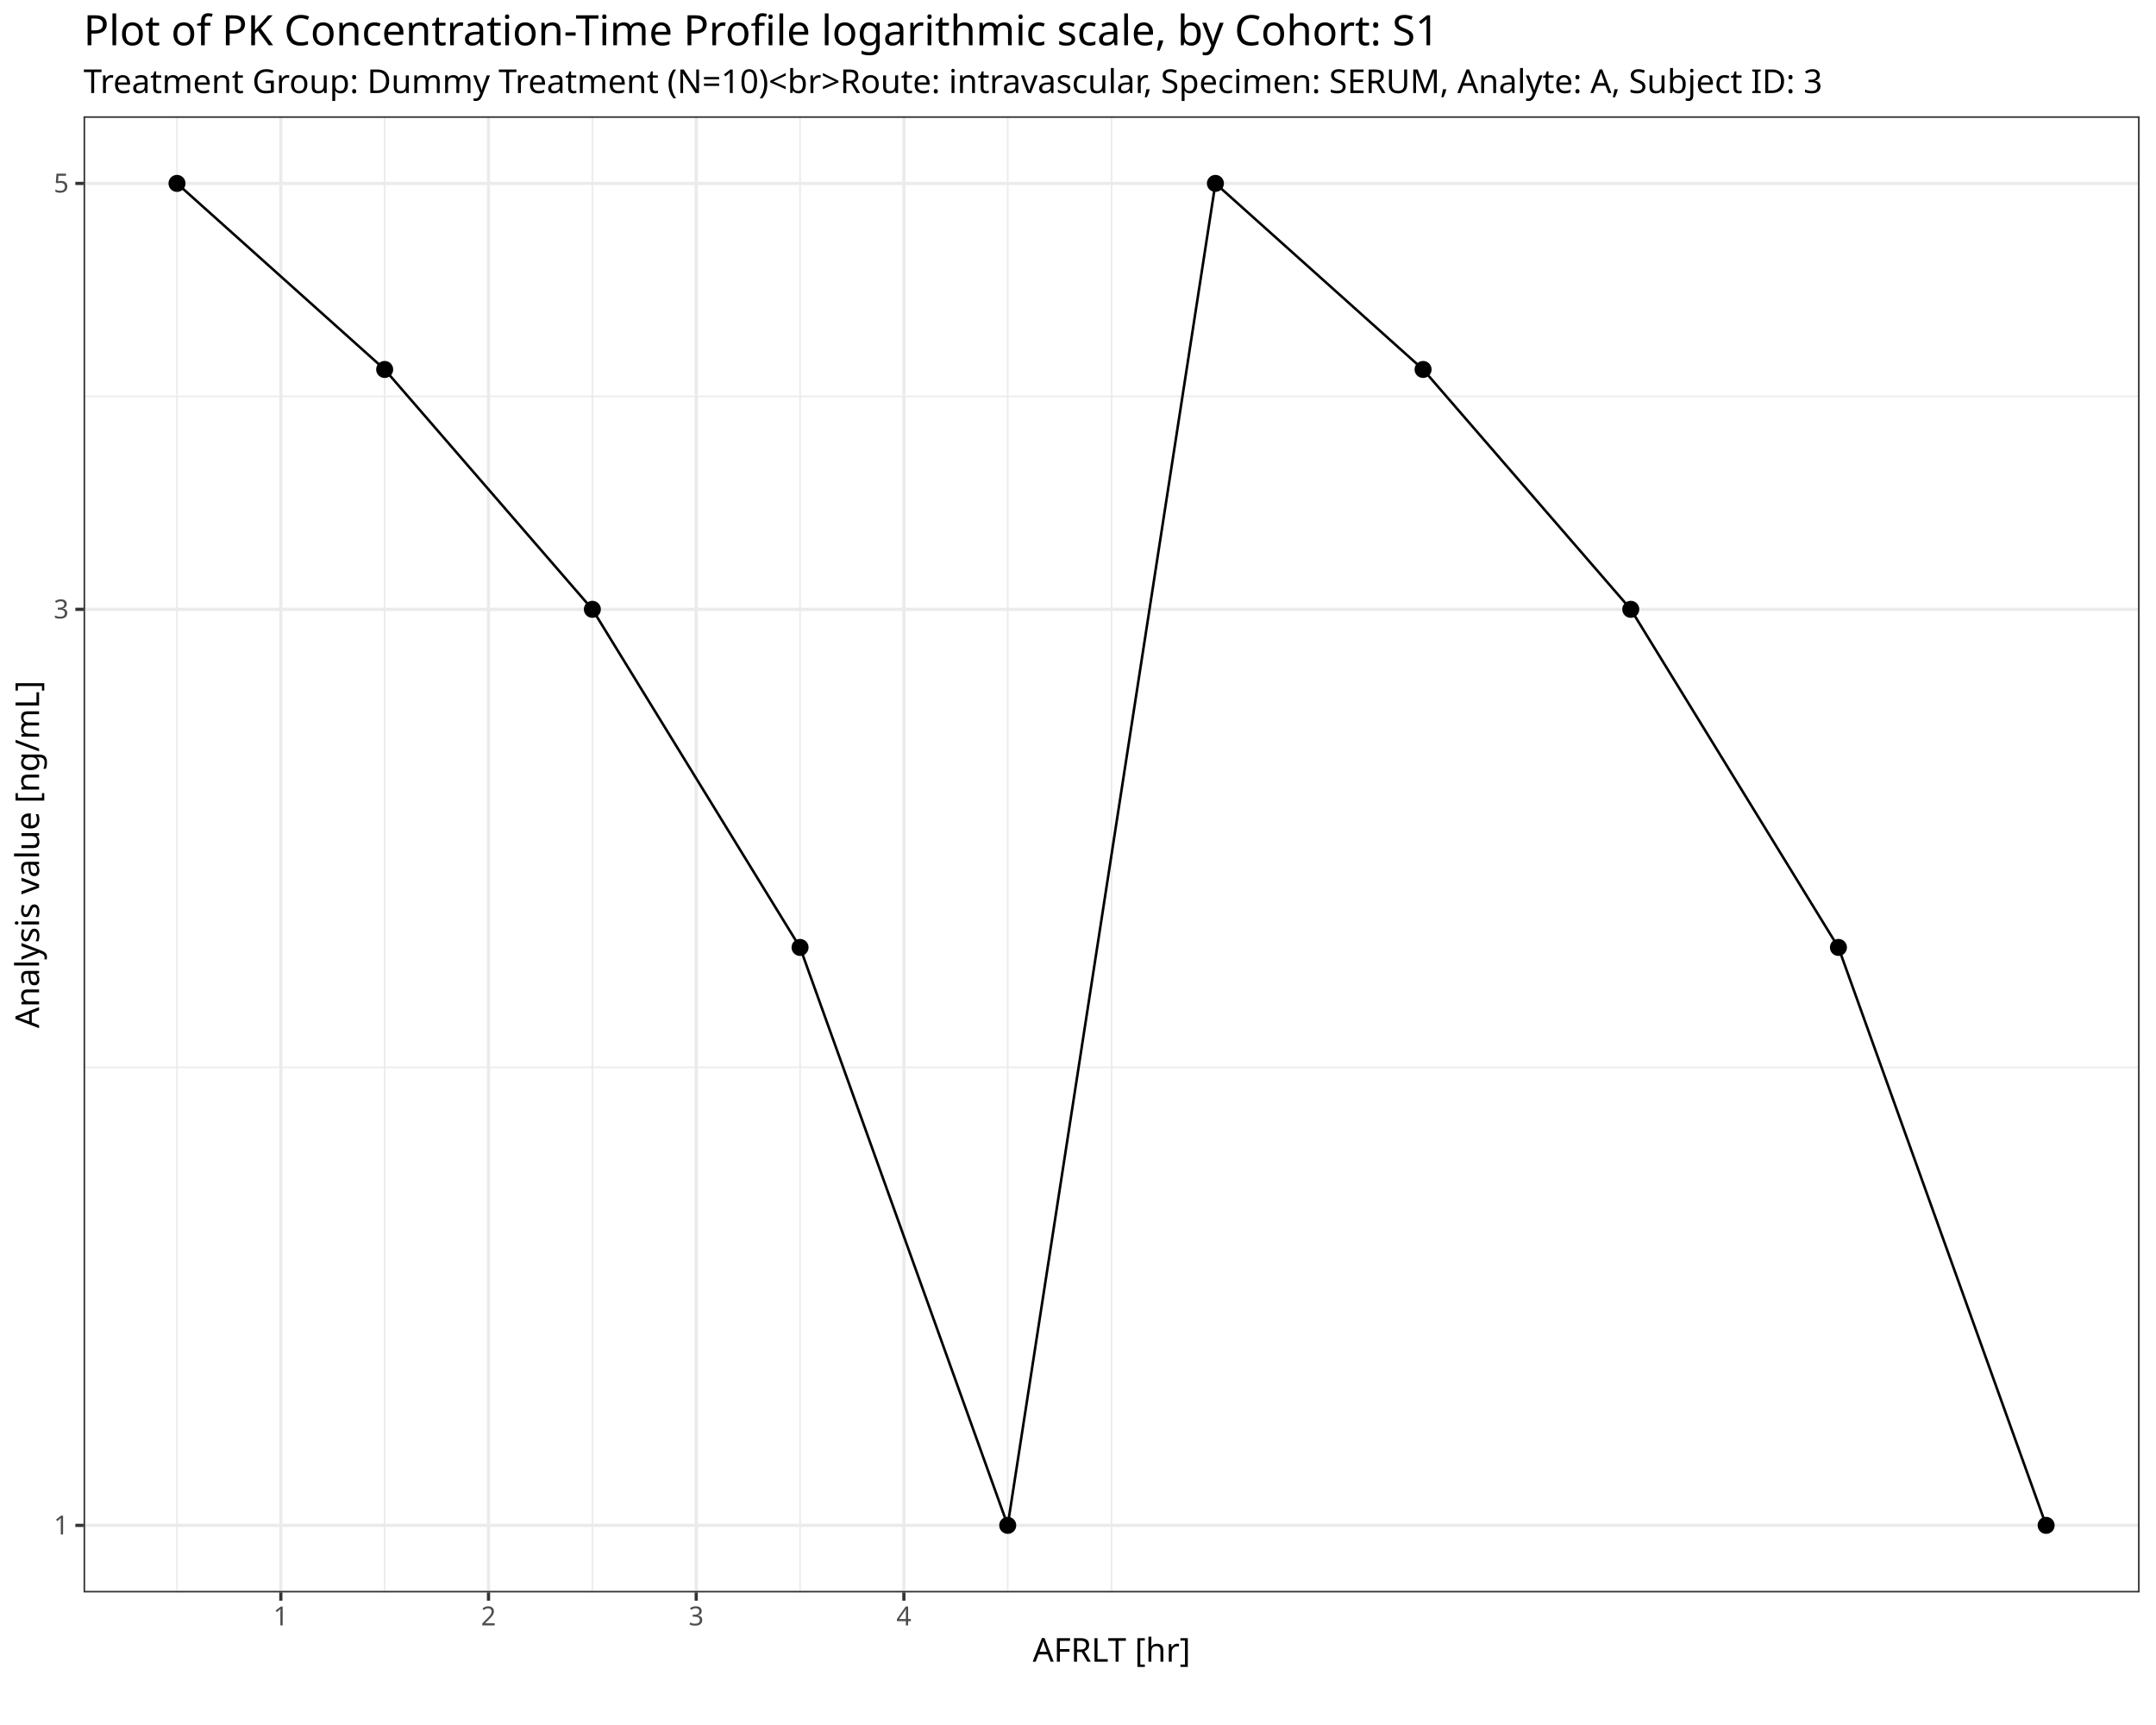
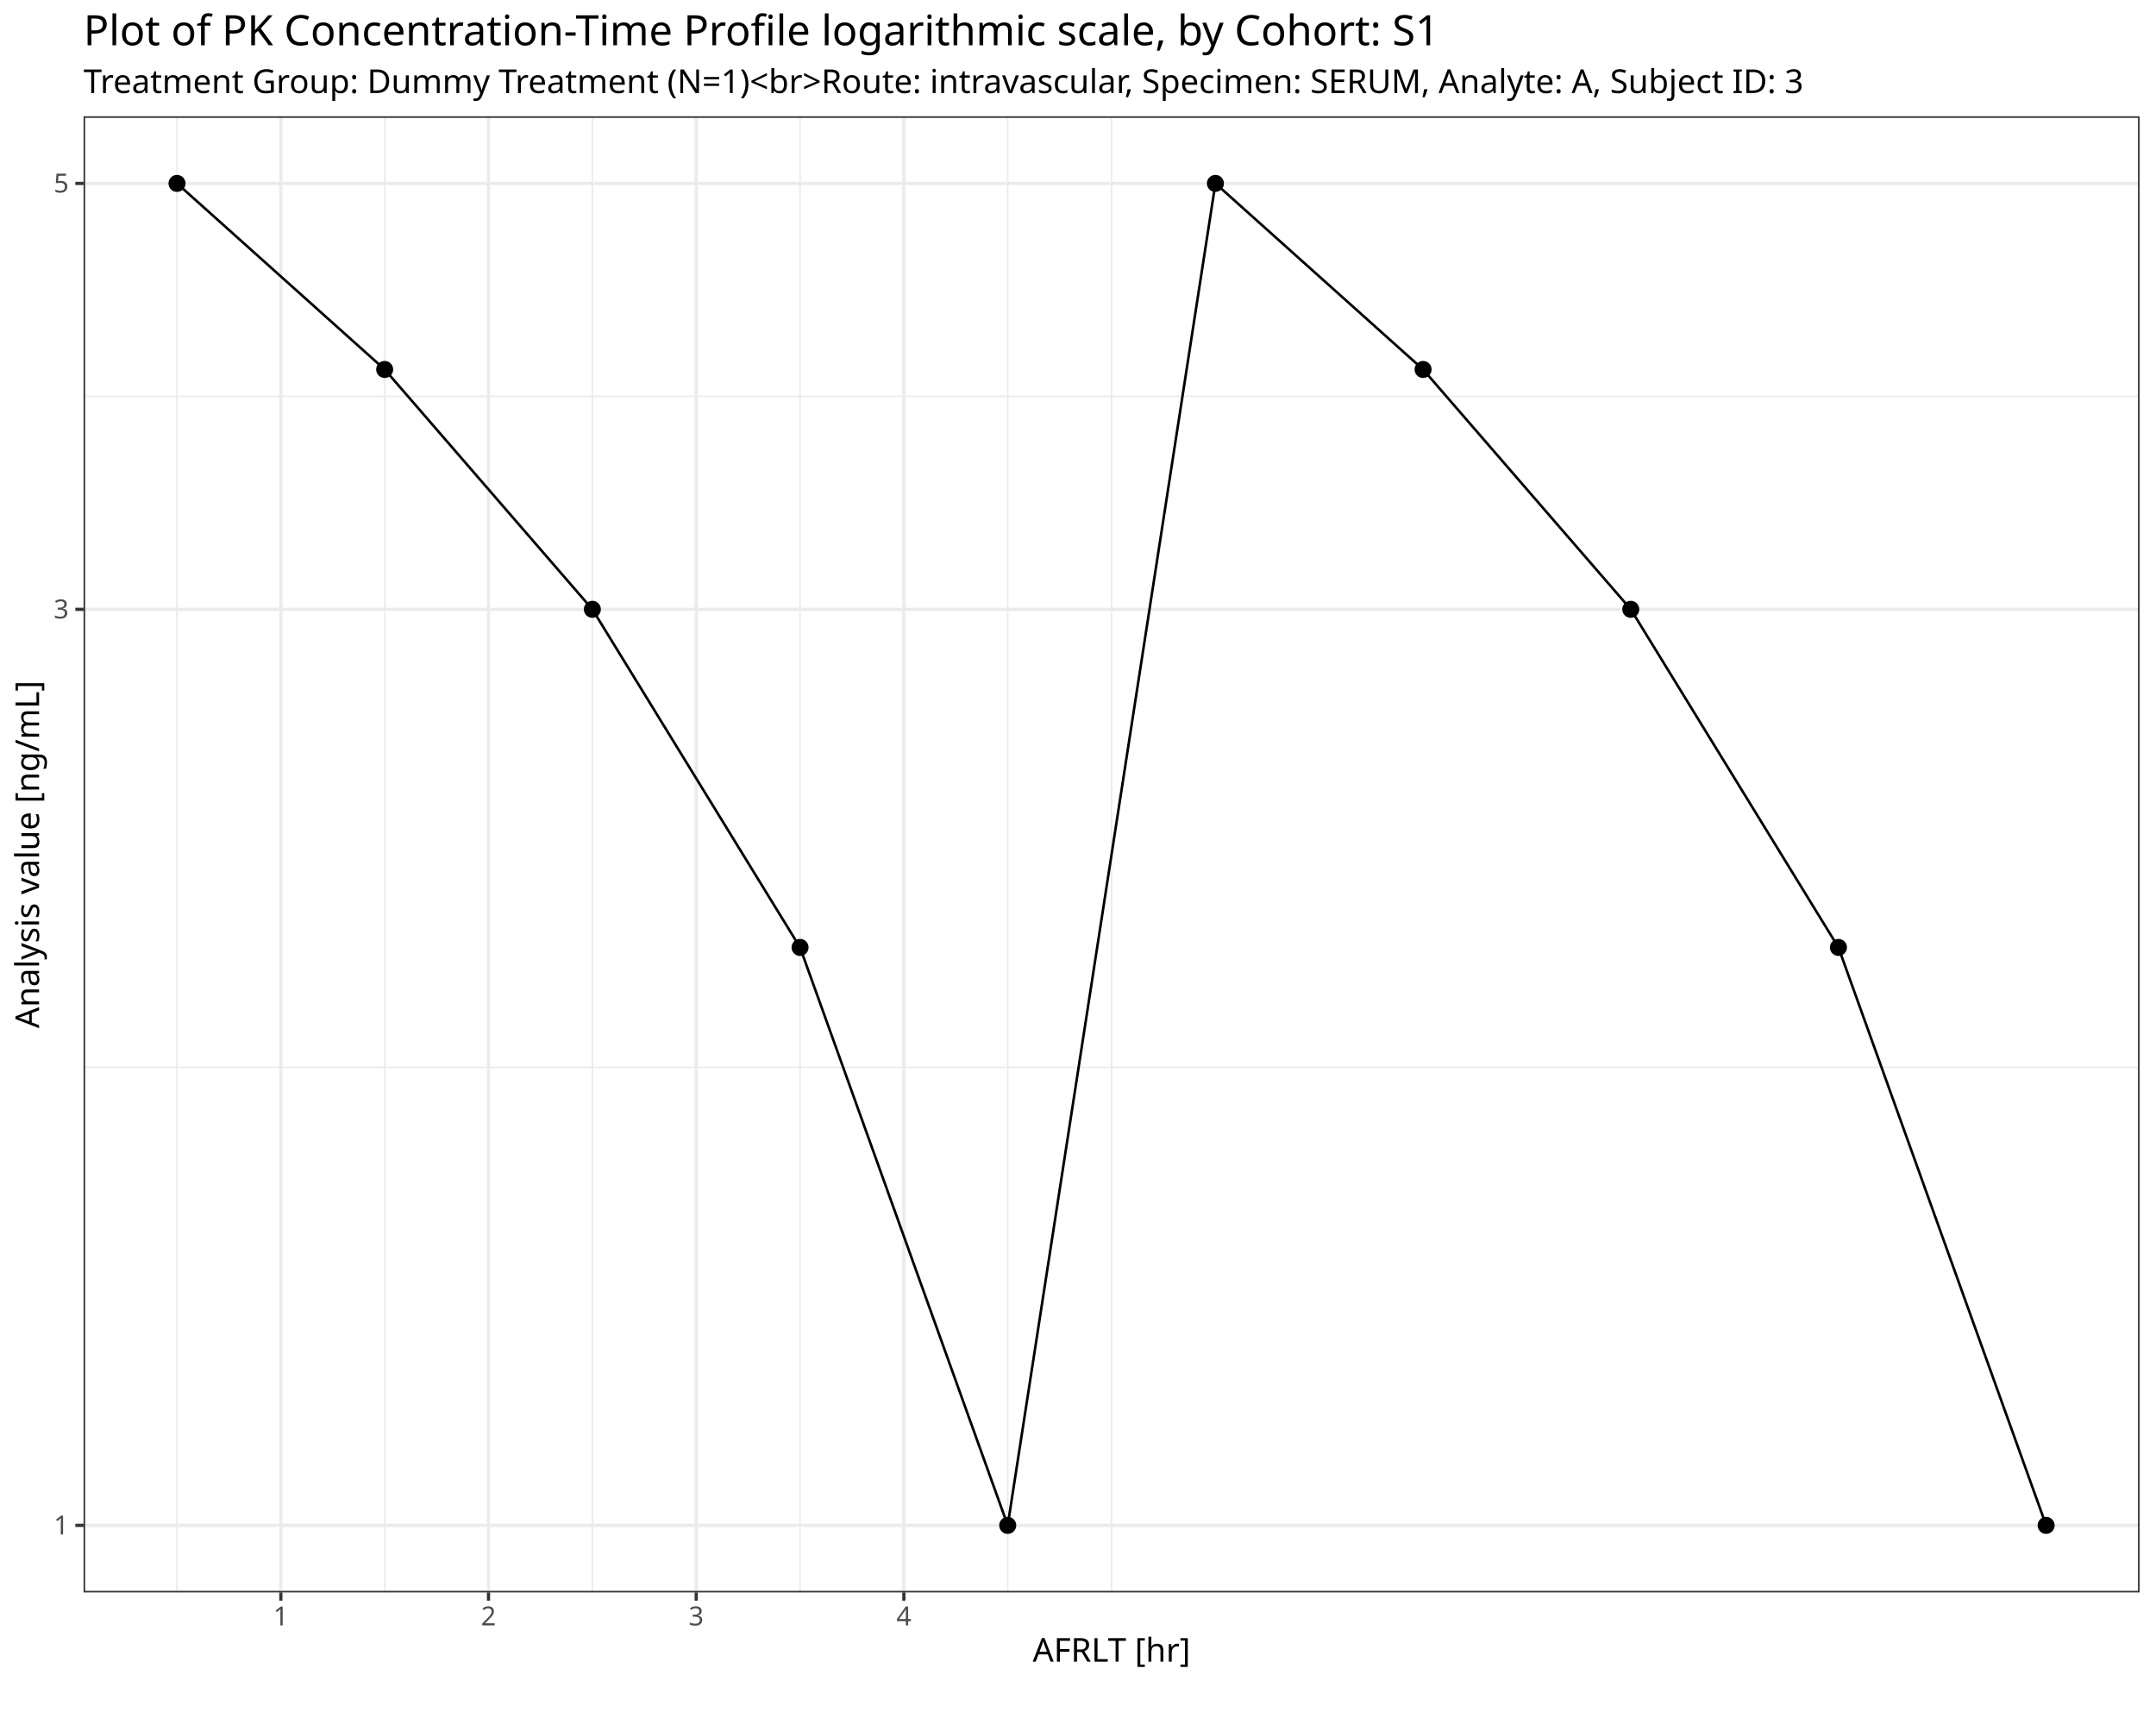
<svg xmlns="http://www.w3.org/2000/svg" class="svglite" data-engine-version="2.0" width="720.00pt" height="576.00pt" viewBox="0 0 720.00 576.00">
  <defs>
    <style type="text/css">
    .svglite line, .svglite polyline, .svglite polygon, .svglite path, .svglite rect, .svglite circle {
      fill: none;
      stroke: #000000;
      stroke-linecap: round;
      stroke-linejoin: round;
      stroke-miterlimit: 10.00;
    }
  </style>
  </defs>
  <rect width="100%" height="100%" style="stroke: none; fill: #FFFFFF;" />
  <defs>
    <clipPath id="cpMC4wMHw3MjAuMDB8MC4wMHw1NzYuMDA=">
      <rect x="0.00" y="0.00" width="720.00" height="576.00" />
    </clipPath>
  </defs>
  <g clip-path="url(#cpMC4wMHw3MjAuMDB8MC4wMHw1NzYuMDA=)">
    <rect x="-0" y="0.00" width="720.00" height="576.00" style="stroke-width: 1.07; stroke: #FFFFFF; fill: #FFFFFF;" />
  </g>
  <defs>
    <clipPath id="cpMjcuOTB8NzE0LjUyfDM4LjgzfDUzMS43NQ==">
      <rect x="27.90" y="38.83" width="686.62" height="492.92" />
    </clipPath>
  </defs>
  <g clip-path="url(#cpMjcuOTB8NzE0LjUyfDM4LjgzfDUzMS43NQ==)">
    <rect x="27.90" y="38.83" width="686.62" height="492.92" style="stroke-width: 1.07; stroke: none; fill: #FFFFFF;" />
    <polyline points="27.90,356.40 714.52,356.40 " style="stroke-width: 0.53; stroke: #EBEBEB; stroke-linecap: butt;" />
    <polyline points="27.90,132.35 714.52,132.35 " style="stroke-width: 0.53; stroke: #EBEBEB; stroke-linecap: butt;" />
    <polyline points="59.11,531.75 59.11,38.83 " style="stroke-width: 0.53; stroke: #EBEBEB; stroke-linecap: butt;" />
    <polyline points="128.46,531.75 128.46,38.83 " style="stroke-width: 0.53; stroke: #EBEBEB; stroke-linecap: butt;" />
    <polyline points="197.82,531.75 197.82,38.83 " style="stroke-width: 0.53; stroke: #EBEBEB; stroke-linecap: butt;" />
    <polyline points="267.18,531.75 267.18,38.83 " style="stroke-width: 0.53; stroke: #EBEBEB; stroke-linecap: butt;" />
    <polyline points="336.53,531.75 336.53,38.83 " style="stroke-width: 0.53; stroke: #EBEBEB; stroke-linecap: butt;" />
    <polyline points="371.21,531.75 371.21,38.83 " style="stroke-width: 0.53; stroke: #EBEBEB; stroke-linecap: butt;" />
    <polyline points="27.90,509.34 714.52,509.34 " style="stroke-width: 1.07; stroke: #EBEBEB; stroke-linecap: butt;" />
    <polyline points="27.90,203.46 714.52,203.46 " style="stroke-width: 1.07; stroke: #EBEBEB; stroke-linecap: butt;" />
    <polyline points="27.90,61.24 714.52,61.24 " style="stroke-width: 1.07; stroke: #EBEBEB; stroke-linecap: butt;" />
    <polyline points="93.79,531.75 93.79,38.83 " style="stroke-width: 1.07; stroke: #EBEBEB; stroke-linecap: butt;" />
    <polyline points="163.14,531.75 163.14,38.83 " style="stroke-width: 1.07; stroke: #EBEBEB; stroke-linecap: butt;" />
    <polyline points="232.50,531.75 232.50,38.83 " style="stroke-width: 1.07; stroke: #EBEBEB; stroke-linecap: butt;" />
    <polyline points="301.85,531.75 301.85,38.83 " style="stroke-width: 1.07; stroke: #EBEBEB; stroke-linecap: butt;" />
    <polyline points="59.11,61.24 128.46,123.37 197.82,203.46 267.18,316.36 336.53,509.34 405.89,61.24 475.24,123.37 544.60,203.46 613.95,316.36 683.31,509.34 " style="stroke-width: 0.85; stroke-linecap: butt;" />
    <circle cx="59.11" cy="61.24" r="2.49" style="stroke-width: 0.71; fill: #000000;" />
    <circle cx="128.46" cy="123.37" r="2.49" style="stroke-width: 0.71; fill: #000000;" />
    <circle cx="197.82" cy="203.46" r="2.49" style="stroke-width: 0.71; fill: #000000;" />
    <circle cx="267.18" cy="316.36" r="2.49" style="stroke-width: 0.71; fill: #000000;" />
    <circle cx="336.53" cy="509.34" r="2.49" style="stroke-width: 0.71; fill: #000000;" />
    <circle cx="405.89" cy="61.24" r="2.49" style="stroke-width: 0.71; fill: #000000;" />
    <circle cx="475.24" cy="123.37" r="2.49" style="stroke-width: 0.71; fill: #000000;" />
    <circle cx="544.60" cy="203.46" r="2.49" style="stroke-width: 0.71; fill: #000000;" />
    <circle cx="613.95" cy="316.36" r="2.49" style="stroke-width: 0.71; fill: #000000;" />
    <circle cx="683.31" cy="509.34" r="2.49" style="stroke-width: 0.71; fill: #000000;" />
    <rect x="27.90" y="38.83" width="686.62" height="492.92" style="stroke-width: 1.07; stroke: #333333;" />
  </g>
  <g clip-path="url(#cpMC4wMHw3MjAuMDB8MC4wMHw1NzYuMDA=)">
    <text x="22.97" y="512.37" text-anchor="end" style="font-size: 8.80px; fill: #4D4D4D; font-family: sans;" textLength="4.89px" lengthAdjust="spacingAndGlyphs">1</text>
    <text x="22.97" y="206.49" text-anchor="end" style="font-size: 8.80px; fill: #4D4D4D; font-family: sans;" textLength="4.89px" lengthAdjust="spacingAndGlyphs">3</text>
    <text x="22.97" y="64.27" text-anchor="end" style="font-size: 8.80px; fill: #4D4D4D; font-family: sans;" textLength="4.89px" lengthAdjust="spacingAndGlyphs">5</text>
    <polyline points="25.16,509.34 27.90,509.34 " style="stroke-width: 1.07; stroke: #333333; stroke-linecap: butt;" />
    <polyline points="25.16,203.46 27.90,203.46 " style="stroke-width: 1.07; stroke: #333333; stroke-linecap: butt;" />
    <polyline points="25.16,61.24 27.90,61.24 " style="stroke-width: 1.07; stroke: #333333; stroke-linecap: butt;" />
    <polyline points="93.79,534.49 93.79,531.75 " style="stroke-width: 1.07; stroke: #333333; stroke-linecap: butt;" />
    <polyline points="163.14,534.49 163.14,531.75 " style="stroke-width: 1.07; stroke: #333333; stroke-linecap: butt;" />
    <polyline points="232.50,534.49 232.50,531.75 " style="stroke-width: 1.07; stroke: #333333; stroke-linecap: butt;" />
    <polyline points="301.85,534.49 301.85,531.75 " style="stroke-width: 1.07; stroke: #333333; stroke-linecap: butt;" />
    <text x="93.79" y="542.74" text-anchor="middle" style="font-size: 8.80px; fill: #4D4D4D; font-family: sans;" textLength="4.89px" lengthAdjust="spacingAndGlyphs">1</text>
    <text x="163.14" y="542.74" text-anchor="middle" style="font-size: 8.80px; fill: #4D4D4D; font-family: sans;" textLength="4.89px" lengthAdjust="spacingAndGlyphs">2</text>
    <text x="232.50" y="542.74" text-anchor="middle" style="font-size: 8.80px; fill: #4D4D4D; font-family: sans;" textLength="4.89px" lengthAdjust="spacingAndGlyphs">3</text>
    <text x="301.85" y="542.74" text-anchor="middle" style="font-size: 8.80px; fill: #4D4D4D; font-family: sans;" textLength="4.89px" lengthAdjust="spacingAndGlyphs">4</text>
    <text x="371.21" y="554.87" text-anchor="middle" style="font-size: 11.00px; font-family: sans;" textLength="53.79px" lengthAdjust="spacingAndGlyphs">AFRLT [hr]</text>
    <text transform="translate(13.05,285.29) rotate(-90)" text-anchor="middle" style="font-size: 11.00px; font-family: sans;" textLength="110.07px" lengthAdjust="spacingAndGlyphs">Analysis value [ng/mL]</text>
-     <text x="27.90" y="31.07" style="font-size: 11.00px; font-family: sans;" textLength="564.68px" lengthAdjust="spacingAndGlyphs">Treatment Group: Dummy Treatment (N=10)&lt;br&gt;Route: intravascular, Specimen: SERUM, Analyte: A, Subject ID: 3</text>
+     <text x="27.90" y="31.07" style="font-size: 11.00px; font-family: sans;" textLength="558.56px" lengthAdjust="spacingAndGlyphs">Treatment Group: Dummy Treatment (N=1)&lt;br&gt;Route: intravascular, Specimen: SERUM, Analyte: A, Subject ID: 3</text>
    <text x="27.90" y="15.11" style="font-size: 14.00px; font-family: sans;" textLength="434.23px" lengthAdjust="spacingAndGlyphs">Plot of PK Concentration-Time Profile logarithmic scale, by Cohort: S1</text>
  </g>
</svg>
